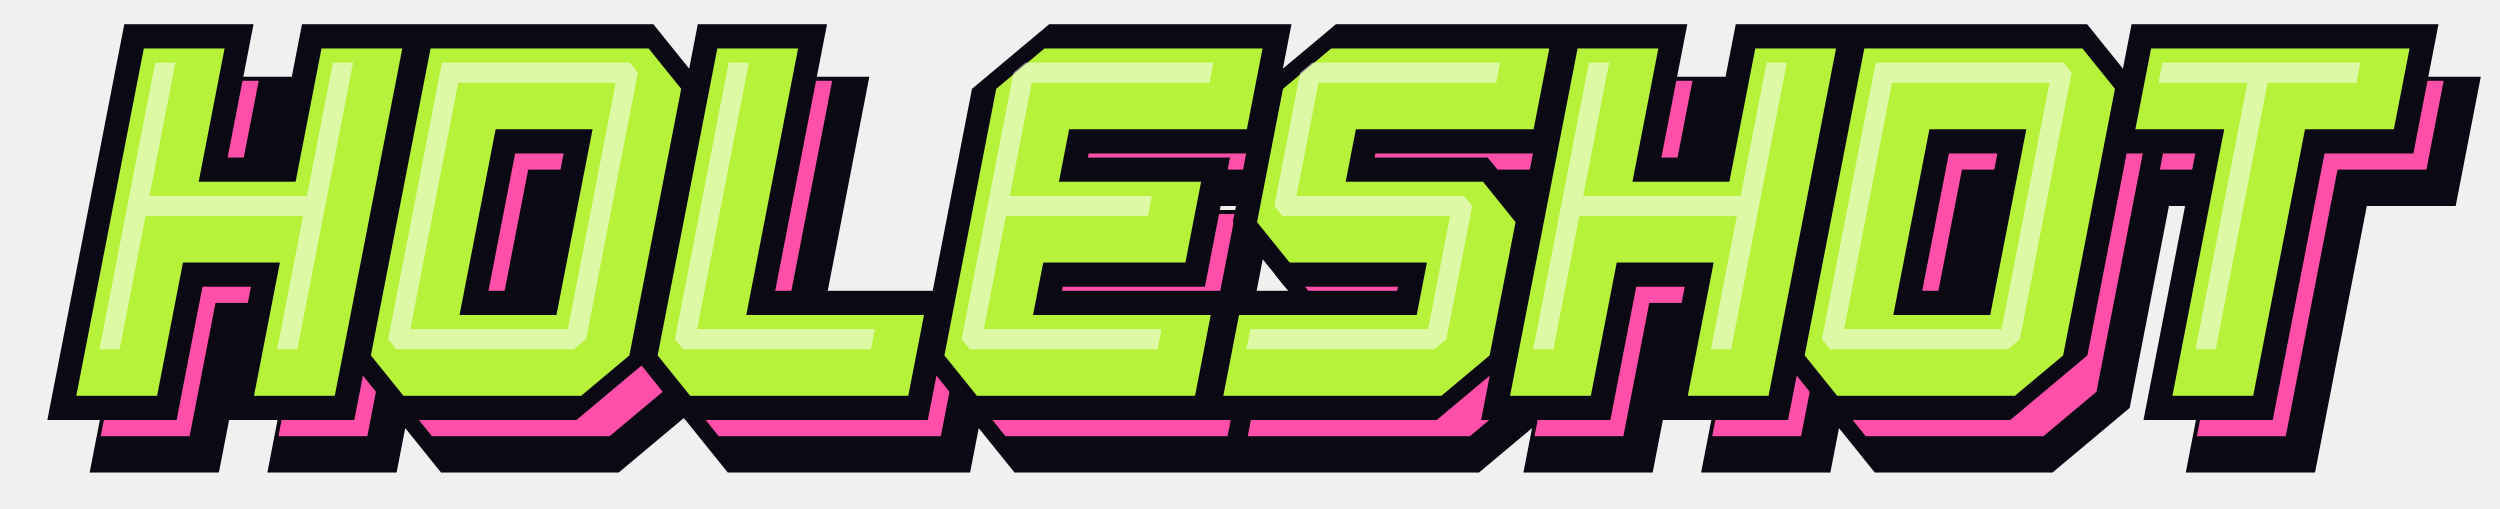
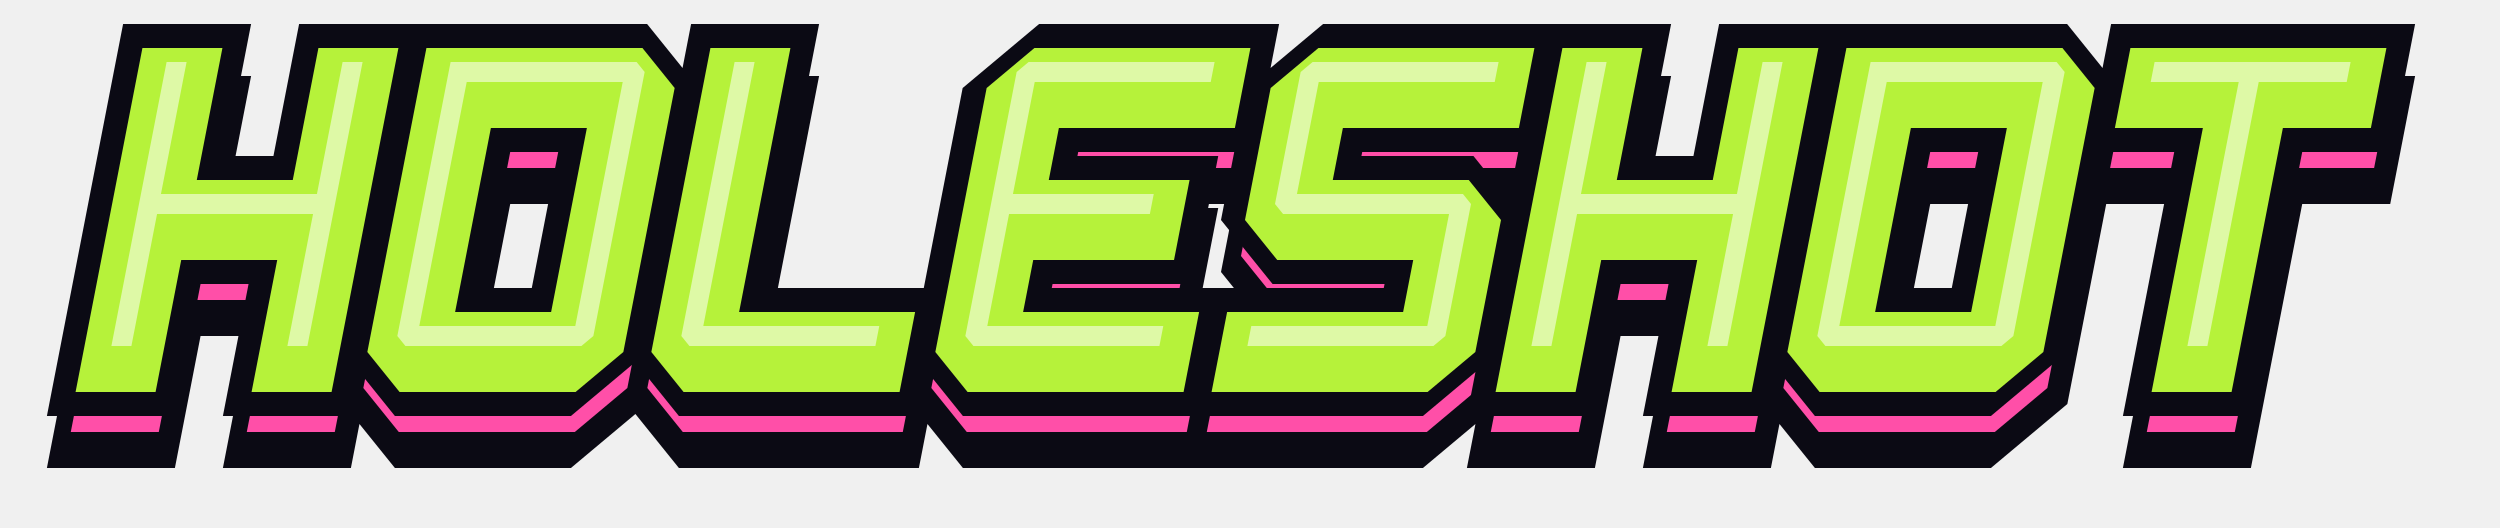
- <svg xmlns="http://www.w3.org/2000/svg" viewBox="0 0 619 126" width="619" height="126">
-   <g transform="skewX(-11) translate(23.94 0)">
-     <path d="M24.0 22.0L24.0 88.0M68.0 22.0L68.0 88.0M24.0 55.0L68.0 55.0M95.0 22.0L139.0 22.0L139.0 88.0L95.0 88.0L95.0 22.0M166.0 22.0L166.0 88.0L210.0 88.0M281.0 22.0L237.0 22.0L237.0 88.0L281.0 88.0M237.0 55.0L272.2 55.0M352.0 22.0L308.0 22.0L308.0 55.0L352.0 55.0L352.0 88.0L308.0 88.0M379.0 22.0L379.0 88.0M423.0 22.0L423.0 88.0M379.0 55.0L423.0 55.0M450.0 22.0L494.0 22.0L494.0 88.0L450.0 88.0L450.0 22.0M521.0 22.0L565.0 22.0M543.0 22.0L543.0 88.0" fill="none" stroke="#0b0a14" stroke-width="32" stroke-linecap="square" stroke-linejoin="bevel" transform="translate(13 13)" />
-     <path d="M24.0 22.0L24.0 88.0M68.0 22.0L68.0 88.0M24.0 55.0L68.0 55.0M95.0 22.0L139.0 22.0L139.0 88.0L95.0 88.0L95.0 22.0M166.0 22.0L166.0 88.0L210.0 88.0M281.0 22.0L237.0 22.0L237.0 88.0L281.0 88.0M237.0 55.0L272.2 55.0M352.0 22.0L308.0 22.0L308.0 55.0L352.0 55.0L352.0 88.0L308.0 88.0M379.0 22.0L379.0 88.0M423.0 22.0L423.0 88.0M379.0 55.0L423.0 55.0M450.0 22.0L494.0 22.0L494.0 88.0L450.0 88.0L450.0 22.0M521.0 22.0L565.0 22.0M543.0 22.0L543.0 88.0" fill="none" stroke="#ff4fa8" stroke-width="22" stroke-linecap="square" stroke-linejoin="bevel" transform="translate(9 9)" />
-     <path d="M24.0 22.0L24.0 88.0M68.0 22.0L68.0 88.0M24.0 55.0L68.0 55.0M95.0 22.0L139.0 22.0L139.0 88.0L95.0 88.0L95.0 22.0M166.0 22.0L166.0 88.0L210.0 88.0M281.0 22.0L237.0 22.0L237.0 88.0L281.0 88.0M237.0 55.0L272.2 55.0M352.0 22.0L308.0 22.0L308.0 55.0L352.0 55.0L352.0 88.0L308.0 88.0M379.0 22.0L379.0 88.0M423.0 22.0L423.0 88.0M379.0 55.0L423.0 55.0M450.0 22.0L494.0 22.0L494.0 88.0L450.0 88.0L450.0 22.0M521.0 22.0L565.0 22.0M543.0 22.0L543.0 88.0" fill="none" stroke="#0b0a14" stroke-width="32" stroke-linecap="square" stroke-linejoin="bevel" />
-     <path d="M24.0 22.0L24.0 88.0M68.0 22.0L68.0 88.0M24.0 55.0L68.0 55.0M95.0 22.0L139.0 22.0L139.0 88.0L95.0 88.0L95.0 22.0M166.0 22.0L166.0 88.0L210.0 88.0M281.0 22.0L237.0 22.0L237.0 88.0L281.0 88.0M237.0 55.0L272.2 55.0M352.0 22.0L308.0 22.0L308.0 55.0L352.0 55.0L352.0 88.0L308.0 88.0M379.0 22.0L379.0 88.0M423.0 22.0L423.0 88.0M379.0 55.0L423.0 55.0M450.0 22.0L494.0 22.0L494.0 88.0L450.0 88.0L450.0 22.0M521.0 22.0L565.0 22.0M543.0 22.0L543.0 88.0" fill="none" stroke="#b6f23a" stroke-width="20" stroke-linecap="square" stroke-linejoin="bevel" />
-     <path d="M24.0 22.0L24.0 88.0M68.0 22.0L68.0 88.0M24.0 55.0L68.0 55.0M95.0 22.0L139.0 22.0L139.0 88.0L95.0 88.0L95.0 22.0M166.0 22.0L166.0 88.0L210.0 88.0M281.0 22.0L237.0 22.0L237.0 88.0L281.0 88.0M237.0 55.0L272.2 55.0M352.0 22.0L308.0 22.0L308.0 55.0L352.0 55.0L352.0 88.0L308.0 88.0M379.0 22.0L379.0 88.0M423.0 22.0L423.0 88.0M379.0 55.0L423.0 55.0M450.0 22.0L494.0 22.0L494.0 88.0L450.0 88.0L450.0 22.0M521.0 22.0L565.0 22.0M543.0 22.0L543.0 88.0" fill="none" stroke="#ffffff" stroke-width="5" stroke-linecap="square" stroke-linejoin="bevel" transform="translate(-4 -4)" opacity="0.55" />
+ <svg xmlns="http://www.w3.org/2000/svg" viewBox="0 0 625 132" width="625" height="132">
+   <g transform="translate(0 13)">
+     <g transform="skewX(-11) translate(23.94 0)">
+       <path d="M24.0 22.0L24.0 88.0M68.0 22.0L68.0 88.0M24.0 55.0L68.0 55.0M95.0 22.0L139.0 22.0L139.0 88.0L95.0 88.0L95.0 22.0M166.0 22.0L166.0 88.0L210.0 88.0M281.0 22.0L237.0 22.0L237.0 88.0L281.0 88.0M237.0 55.0L272.2 55.0M352.0 22.0L308.0 22.0L308.0 55.0L352.0 55.0L352.0 88.0L308.0 88.0M379.0 22.0L379.0 88.0M423.0 22.0L423.0 88.0M379.0 55.0L423.0 55.0M450.0 22.0L494.0 22.0L494.0 88.0L450.0 88.0L450.0 22.0M521.0 22.0L565.0 22.0M543.0 22.0L543.0 88.0" fill="none" stroke="#0b0a14" stroke-width="32" stroke-linecap="square" stroke-linejoin="bevel" />
+     </g>
+   </g>
+   <g transform="translate(0 9)">
+     <g transform="skewX(-11) translate(23.94 0)">
+       <path d="M24.0 22.0L24.0 88.0M68.0 22.0L68.0 88.0M24.0 55.0L68.0 55.0M95.0 22.0L139.0 22.0L139.0 88.0L95.0 88.0L95.0 22.0M166.0 22.0L166.0 88.0L210.0 88.0M281.0 22.0L237.0 22.0L237.0 88.0L281.0 88.0M237.0 55.0L272.2 55.0M352.0 22.0L308.0 22.0L308.0 55.0L352.0 55.0L352.0 88.0L308.0 88.0M379.0 22.0L379.0 88.0M423.0 22.0L423.0 88.0M379.0 55.0L423.0 55.0M450.0 22.0L494.0 22.0L494.0 88.0L450.0 88.0L450.0 22.0M521.0 22.0L565.0 22.0M543.0 22.0L543.0 88.0" fill="none" stroke="#ff4fa8" stroke-width="22" stroke-linecap="square" stroke-linejoin="bevel" />
+     </g>
+   </g>
+   <g transform="translate(0 0)">
+     <g transform="skewX(-11) translate(23.94 0)">
+       <path d="M24.0 22.0L24.0 88.0M68.0 22.0L68.0 88.0M24.0 55.0L68.0 55.0M95.0 22.0L139.0 22.0L139.0 88.0L95.0 88.0L95.0 22.0M166.0 22.0L166.0 88.0L210.0 88.0M281.0 22.0L237.0 22.0L237.0 88.0L281.0 88.0M237.0 55.0L272.2 55.0M352.0 22.0L308.0 22.0L308.0 55.0L352.0 55.0L352.0 88.0L308.0 88.0M379.0 22.0L379.0 88.0M423.0 22.0L423.0 88.0M379.0 55.0L423.0 55.0M450.0 22.0L494.0 22.0L494.0 88.0L450.0 88.0L450.0 22.0M521.0 22.0L565.0 22.0M543.0 22.0L543.0 88.0" fill="none" stroke="#0b0a14" stroke-width="32" stroke-linecap="square" stroke-linejoin="bevel" />
+       <path d="M24.0 22.0L24.0 88.0M68.0 22.0L68.0 88.0M24.0 55.0L68.0 55.0M95.0 22.0L139.0 22.0L139.0 88.0L95.0 88.0L95.0 22.0M166.0 22.0L166.0 88.0L210.0 88.0M281.0 22.0L237.0 22.0L237.0 88.0L281.0 88.0M237.0 55.0L272.2 55.0M352.0 22.0L308.0 22.0L308.0 55.0L352.0 55.0L352.0 88.0L308.0 88.0M379.0 22.0L379.0 88.0M423.0 22.0L423.0 88.0M379.0 55.0L423.0 55.0M450.0 22.0L494.0 22.0L494.0 88.0L450.0 88.0L450.0 22.0M521.0 22.0L565.0 22.0M543.0 22.0L543.0 88.0" fill="none" stroke="#b6f23a" stroke-width="20" stroke-linecap="square" stroke-linejoin="bevel" />
+     </g>
+   </g>
+   <g transform="translate(0 -4)">
+     <g transform="skewX(-11) translate(23.94 0)">
+       <path d="M24.0 22.0L24.0 88.0M68.0 22.0L68.0 88.0M24.0 55.0L68.0 55.0M95.0 22.0L139.0 22.0L139.0 88.0L95.0 88.0L95.0 22.0M166.0 22.0L166.0 88.0L210.0 88.0M281.0 22.0L237.0 22.0L237.0 88.0L281.0 88.0M237.0 55.0L272.2 55.0M352.0 22.0L308.0 22.0L308.0 55.0L352.0 55.0L352.0 88.0L308.0 88.0M379.0 22.0L379.0 88.0M423.0 22.0L423.0 88.0M379.0 55.0L423.0 55.0M450.0 22.0L494.0 22.0L494.0 88.0L450.0 88.0L450.0 22.0M521.0 22.0L565.0 22.0M543.0 22.0L543.0 88.0" fill="none" stroke="#ffffff" stroke-width="5" stroke-linecap="square" stroke-linejoin="bevel" opacity="0.55" />
+     </g>
  </g>
</svg>
